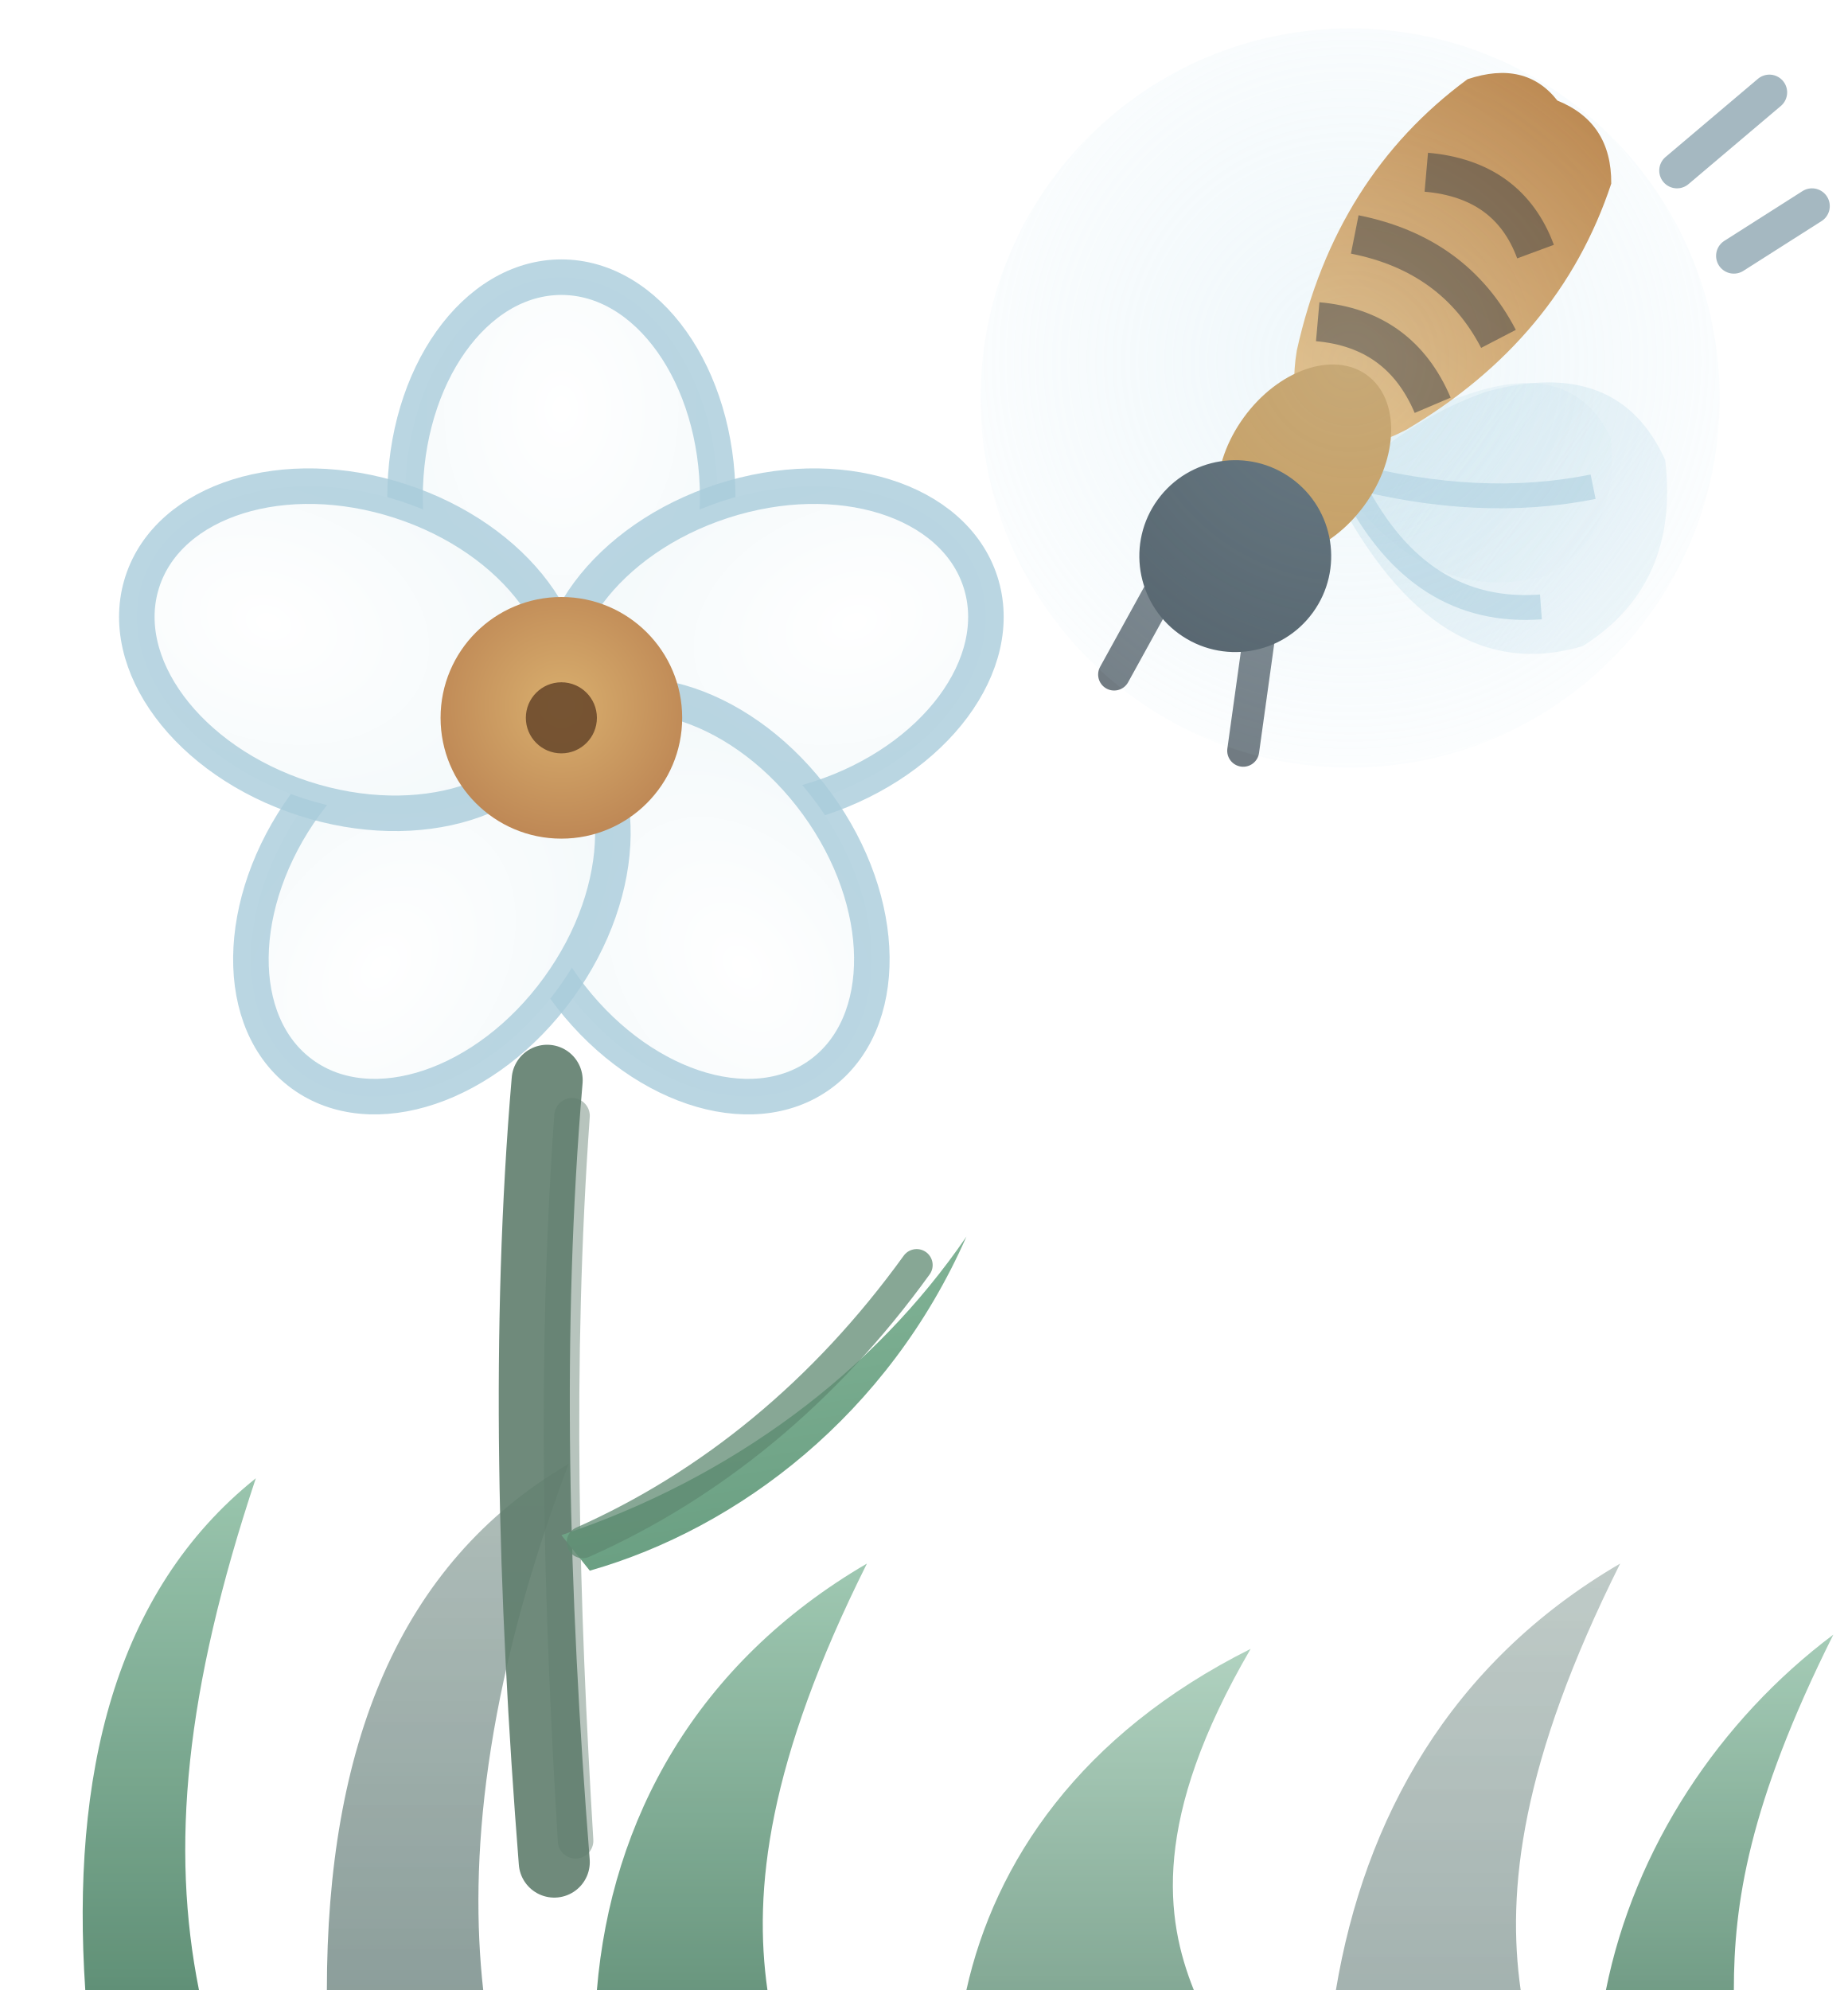
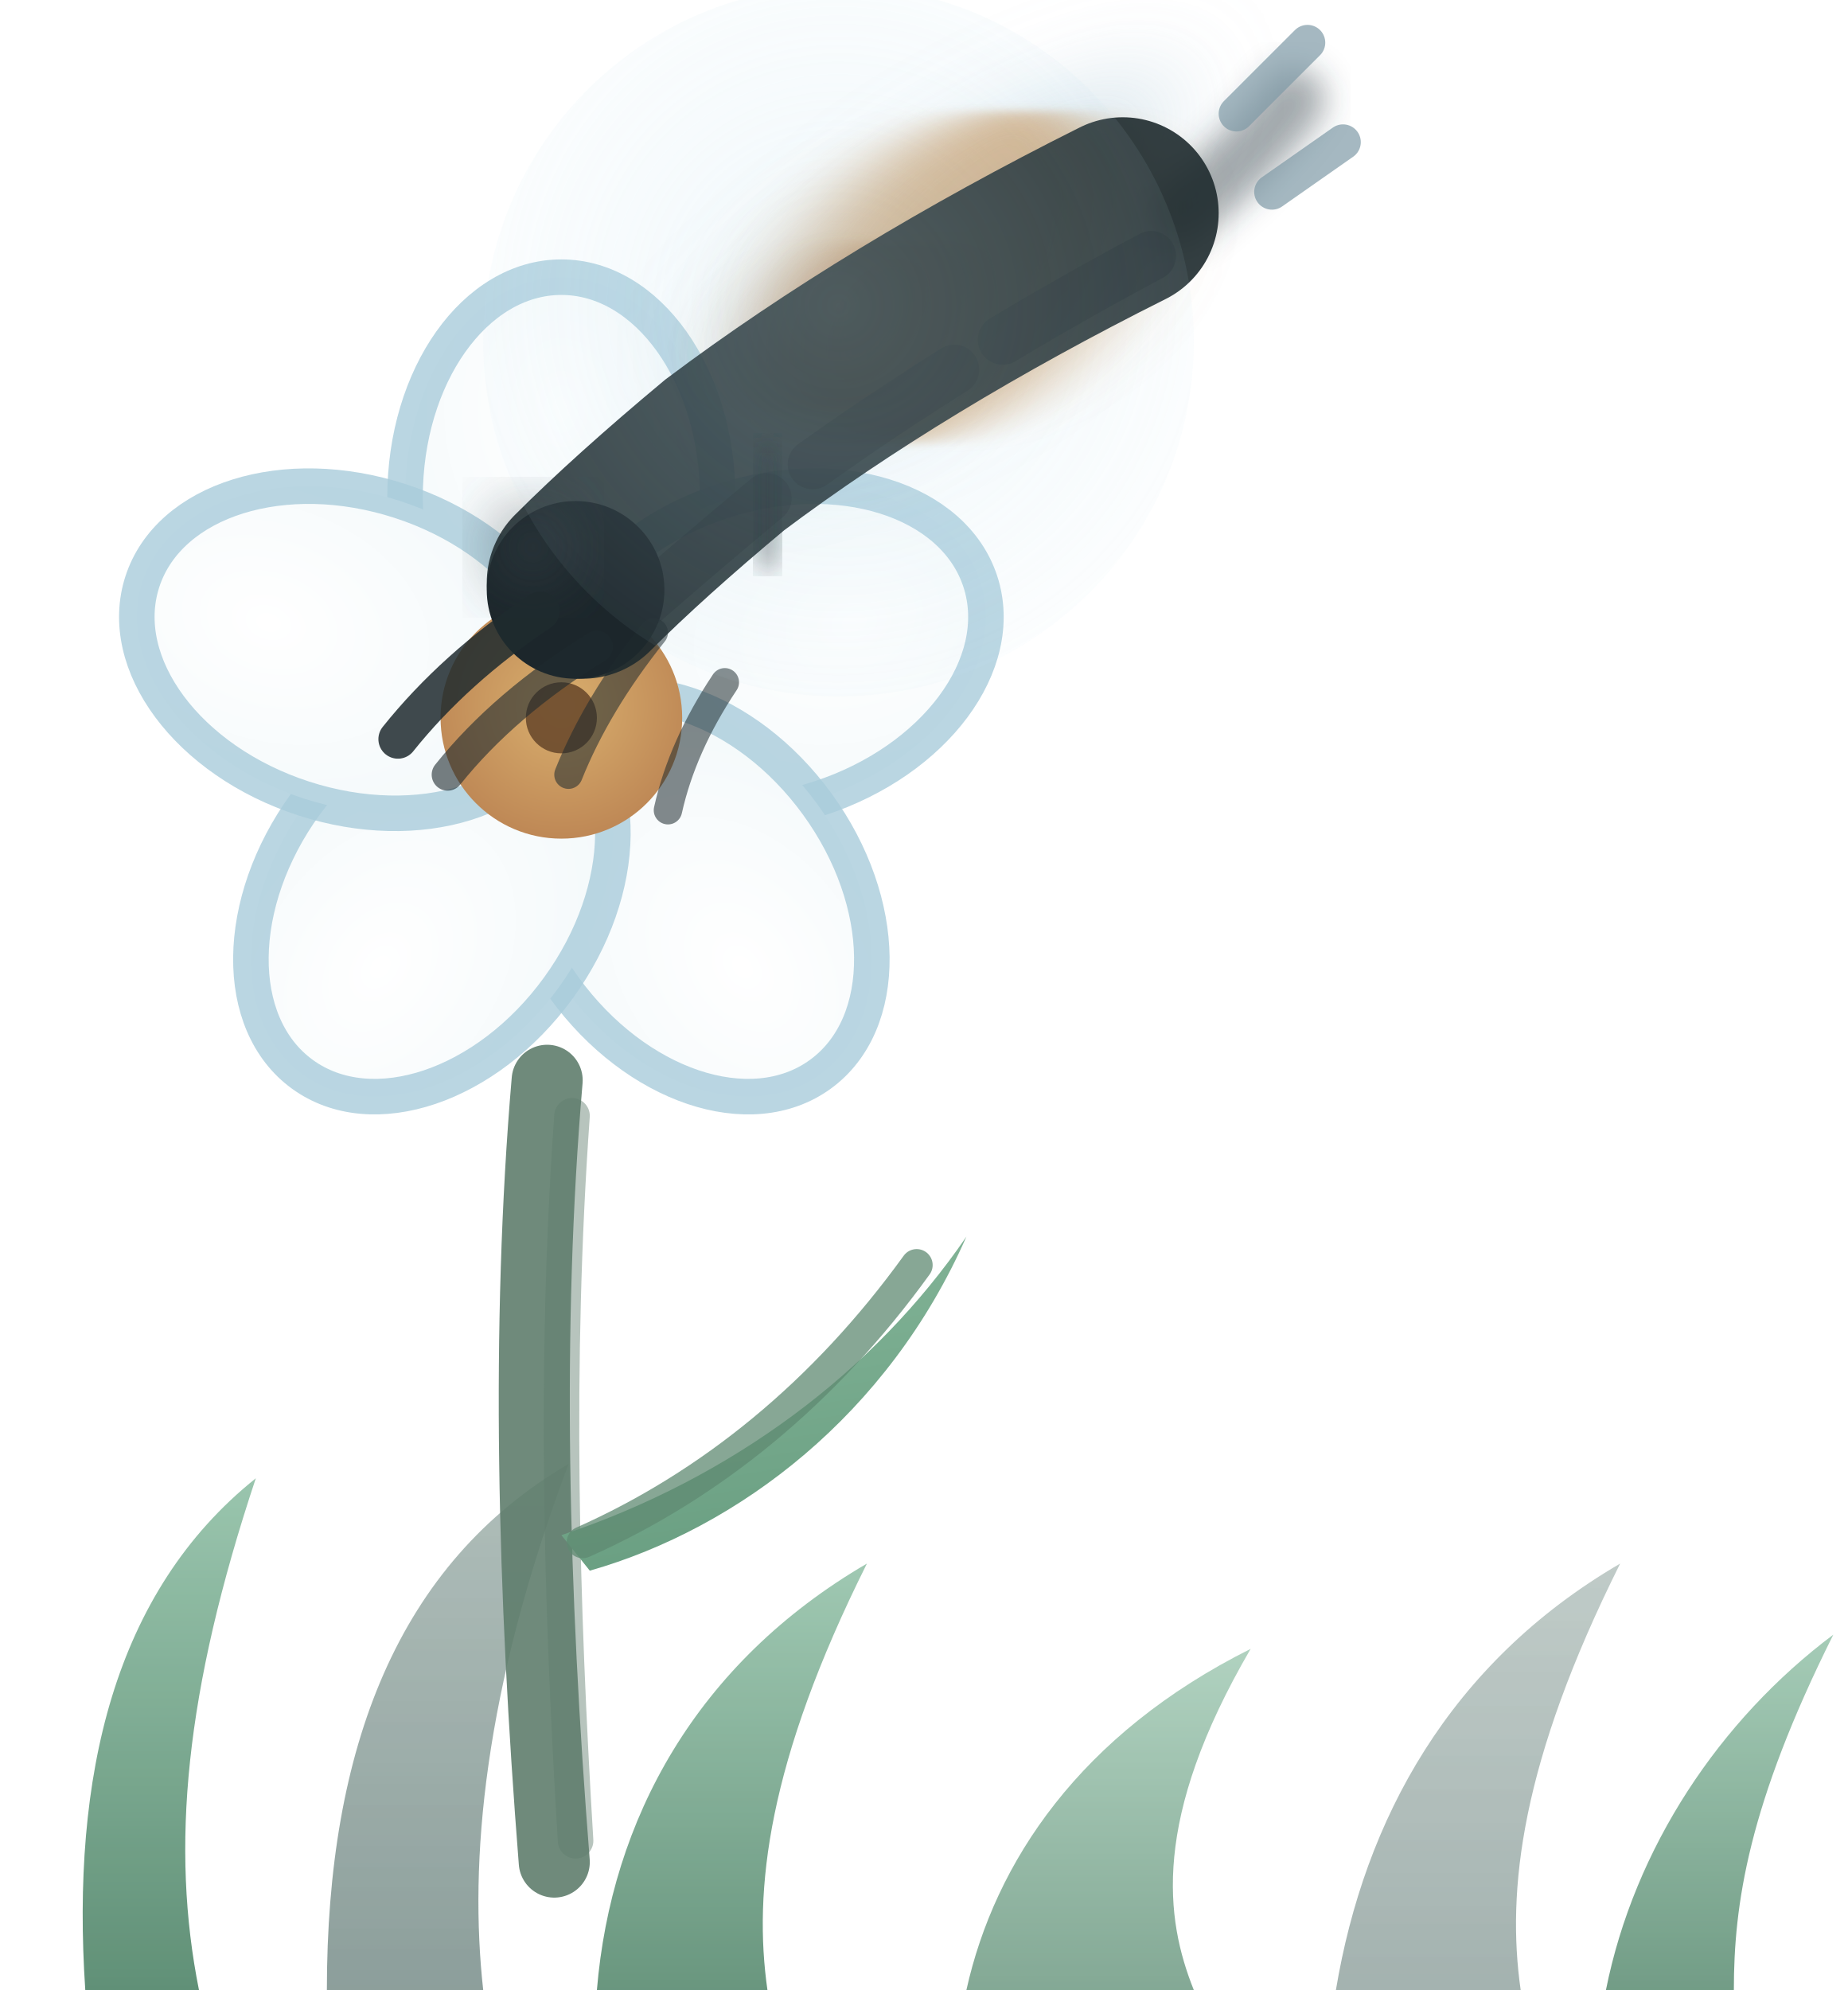
<svg xmlns="http://www.w3.org/2000/svg" viewBox="0 0 26 28" fill="none" aria-hidden="true">
  <defs>
    <linearGradient id="grassWash" x1="0" y1="0" x2="0" y2="1">
      <stop offset="0" stop-color="#8fbfa5" />
      <stop offset="1" stop-color="#4f8468" />
    </linearGradient>
    <linearGradient id="grassInk" x1="0" y1="0" x2="0" y2="1">
      <stop offset="0" stop-color="#7b938c" stop-opacity="0.8" />
      <stop offset="1" stop-color="#55706b" stop-opacity="0.9" />
    </linearGradient>
    <linearGradient id="leafWash" x1="0" y1="0" x2="0.2" y2="1">
      <stop offset="0" stop-color="#86b79a" />
      <stop offset="1" stop-color="#6a9f82" />
    </linearGradient>
    <radialGradient id="petalWash" cx="0.5" cy="0.3" r="1">
      <stop offset="0" stop-color="#ffffff" />
      <stop offset="0.75" stop-color="#f2f8fa" />
      <stop offset="1" stop-color="#dfeef4" />
    </radialGradient>
    <radialGradient id="heartWash" cx="0.5" cy="0.45" r="0.8">
      <stop offset="0" stop-color="#d9af6e" />
      <stop offset="1" stop-color="#b2764a" />
    </radialGradient>
    <linearGradient id="beeWash" x1="1" y1="0" x2="0" y2="0">
      <stop offset="0" stop-color="#eab873" />
      <stop offset="1" stop-color="#bd8244" />
    </linearGradient>
    <radialGradient id="haloWash" cx="0.5" cy="0.45" r="0.7">
      <stop offset="0" stop-color="#bfe0ee" stop-opacity="0.5" />
      <stop offset="0.6" stop-color="#bfe0ee" stop-opacity="0.22" />
      <stop offset="1" stop-color="#bfe0ee" stop-opacity="0" />
    </radialGradient>
-     <linearGradient id="wingWash" x1="0" y1="0" x2="0" y2="1">
-       <stop offset="0" stop-color="#e9f3f8" stop-opacity="0.7" />
-       <stop offset="1" stop-color="#c9e2ec" stop-opacity="0.45" />
-     </linearGradient>
+     <filter id="inkBleed" x="-40%" y="-40%" width="180%" height="180%">
+       <feGaussianBlur stdDeviation="0.45" />
+     </filter>
+     <filter id="dryFlick" x="-50%" y="-50%" width="200%" height="200%">
+       <feGaussianBlur stdDeviation="0.22" />
+     </filter>
+     <filter id="wingMist" x="-60%" y="-60%" width="220%" height="220%">
+       <feGaussianBlur stdDeviation="0.65" />
+     </filter>
  </defs>
  <path d="M1.2 28 C 1 25, 1.6 22.4, 3.6 20.8 C 2.6 23.8, 2.4 26, 2.8 28 Z" fill="url(#grassWash)" opacity="0.9" />
  <path d="M4.6 28 C 4.6 24.6, 5.6 22, 8 20.6 C 6.8 23.8, 6.6 26.2, 6.8 28 Z" fill="url(#grassInk)" opacity="0.75" />
  <path d="M8.4 28 C 8.6 25.6, 9.8 23.4, 12.2 22 C 10.8 24.8, 10.6 26.6, 10.8 28 Z" fill="url(#grassWash)" opacity="0.85" />
  <path d="M13.6 28 C 14 26.2, 15.2 24.4, 17.6 23.2 C 16.2 25.6, 16.4 27, 16.8 28 Z" fill="url(#grassWash)" opacity="0.7" />
  <path d="M18.8 28 C 19.2 25.6, 20.4 23.4, 22.8 22 C 21.4 24.8, 21.2 26.6, 21.4 28 Z" fill="url(#grassInk)" opacity="0.6" />
  <path d="M22.6 28 C 23 26, 24.2 24.2, 25.8 23 C 24.6 25.4, 24.4 26.8, 24.4 28 Z" fill="url(#grassWash)" opacity="0.8" />
  <path d="M7.8 26.2 C 7.5 22.4, 7.4 18.7, 7.7 15.2" stroke="#5f7d6d" stroke-width="1" stroke-linecap="round" opacity="0.9" />
  <path d="M8.1 25.9 C 7.9 22.6, 7.8 19.2, 8.05 15.7" stroke="#5f7d6d" stroke-width="0.5" stroke-linecap="round" opacity="0.45" />
  <path d="M7.9 21.6 C 10.3 20.8, 12.3 19.3, 13.6 17.4 C 12.5 19.9, 10.4 21.5, 8.3 22.1 Z" fill="url(#leafWash)" />
  <path d="M8.2 21.7 C 10 20.9, 11.6 19.6, 12.9 17.8" stroke="#5f8a72" stroke-width="0.45" stroke-linecap="round" opacity="0.75" />
  <g transform="translate(7.9 10.1)">
    <g fill="url(#petalWash)" stroke="#a9cbda" stroke-width="0.5" stroke-opacity="0.8">
      <ellipse rx="2.2" ry="3.1" transform="rotate(0) translate(0 -3.1)" />
      <ellipse rx="2.2" ry="3.1" transform="rotate(72) translate(0 -3.1)" />
      <ellipse rx="2.2" ry="3.1" transform="rotate(144) translate(0 -3.1)" />
      <ellipse rx="2.2" ry="3.1" transform="rotate(216) translate(0 -3.1)" />
      <ellipse rx="2.2" ry="3.1" transform="rotate(288) translate(0 -3.1)" />
    </g>
    <circle r="1.7" fill="url(#heartWash)" />
    <circle r="0.5" fill="#6b4a2c" opacity="0.9" />
  </g>
-   <g transform="translate(19 5.6) rotate(126)">
-     <path d="M1.2 -0.6 Q2.6 -3.4 0.9 -4.7 Q-0.6 -5.3 -1.9 -4.1 Q-2.7 -2.7 -1.2 -1.5 Q-0.2 -0.8 1.2 -0.6 Z" fill="url(#wingWash)" />
-     <path d="M1 -0.4 Q1.8 -2.6 0.4 -3.7 Q-0.7 -4.2 -1.7 -3.3 Q-2.3 -2.2 -1 -1.3 Q-0.2 -0.7 1 -0.4 Z" fill="url(#wingWash)" opacity="0.7" />
-     <path d="M1 -0.8 Q1.9 -2.6 0.8 -3.9 M0.9 -0.6 Q0.2 -2.4 -1 -3.5" stroke="#a8ccdc" stroke-width="0.35" opacity="0.6" />
-     <path d="M0.4 -0.1 Q0.9 0.5 -0.1 1 Q-2.4 2 -4.6 1.3 Q-5.3 0.8 -5.1 0.1 Q-5.3 -0.7 -4.6 -1.2 Q-2.4 -1.9 -0.1 -0.9 Q0.9 -0.4 0.4 0.1 Z" fill="url(#beeWash)" />
-     <path d="M-0.6 -1 Q-1.2 0 -0.6 1 M-1.9 -1.2 Q-2.5 0 -1.9 1.3 M-3.2 -0.9 Q-3.8 0 -3.2 1" stroke="#5a4632" stroke-width="0.55" opacity="0.75" fill="none" />
-     <ellipse cx="1.1" cy="0" rx="1.5" ry="1.05" fill="#c9964f" />
-     <circle cx="2.75" cy="0" r="1.35" fill="#4d5a63" />
-     <path d="M3.4 -0.9 L4.9 -1.7 M3.5 0.6 L5.1 0.4" stroke="#4d5a63" stroke-width="0.45" stroke-linecap="round" opacity="0.8" />
+   <g filter="url(#wingMist)" opacity="0.8">
+     <path d="M10.0 5.0 Q 13.6 1.4, 16.8 1.0 Q 15.8 3.0, 12.8 4.4 Q 10.9 5.2, 10.2 5.3 Z" fill="#a9c6d4" opacity="0.68" />
+     <path d="M10.3 6.2 Q 13.2 3.2, 16.2 2.8 Q 14.9 4.9, 12.0 6.0 Q 10.8 6.4, 10.4 6.5 Z" fill="#a9c6d4" opacity="0.5" />
  </g>
-   <circle cx="19" cy="5.6" r="5.2" fill="url(#haloWash)" opacity="0.5" />
-   <path d="M23.6 2.4 L24.9 1.3 M24.4 3.6 L25.5 2.9" stroke="#7f9aa6" stroke-width="0.5" stroke-linecap="round" opacity="0.7" />
+   <path d="M16.6 3.0 Q 17.6 2.2, 18.2 1.4" stroke="#22333a" stroke-width="0.9" stroke-linecap="round" fill="none" opacity="0.42" filter="url(#dryFlick)" />
+   <ellipse cx="13.4" cy="3.9" rx="2.9" ry="1.9" fill="#c98c4a" opacity="0.6" transform="rotate(-40 13.4 3.9)" filter="url(#inkBleed)" />
+   <ellipse cx="12.2" cy="4.6" rx="1.5" ry="1.0" fill="#a5683a" opacity="0.5" transform="rotate(-40 12.2 4.6)" filter="url(#inkBleed)" />
+   <path d="M15.8 3.0 Q 12.6 4.6, 10.2 6.4 Q 9.0 7.4, 8.2 8.2" stroke="#1e2a2e" stroke-width="2.7" stroke-linecap="round" fill="none" opacity="0.9" />
+   <path d="M16.2 3.6 Q 13.2 5.2, 10.8 7.0 Q 9.6 8.0, 8.7 8.8" stroke="#1e2a2e" stroke-width="0.7" stroke-linecap="round" fill="none" opacity="0.32" stroke-dasharray="2.4 0.8" />
+   <path d="M10.9 6.6 Q 10.5 7.1, 10.9 7.6" stroke="#1e2a2e" stroke-width="0.9" stroke-linecap="round" fill="none" opacity="0.55" filter="url(#dryFlick)" />
+   <circle cx="8.1" cy="8.3" r="1.25" fill="#1c262b" />
+   <circle cx="7.5" cy="7.7" r="0.55" fill="#3a4a50" opacity="0.55" filter="url(#inkBleed)" />
+   <path d="M7.6 8.6 Q 6.4 9.4, 5.6 10.4" stroke="#1e2a2e" stroke-width="0.55" stroke-linecap="round" fill="none" opacity="0.85" />
+   <path d="M8.4 9.1 Q 7.1 9.9, 6.3 10.9" stroke="#1e2a2e" stroke-width="0.45" stroke-linecap="round" fill="none" opacity="0.6" />
+   <path d="M9.2 8.9 Q 8.4 9.9, 8.0 10.9" stroke="#1e2a2e" stroke-width="0.4" stroke-linecap="round" fill="none" opacity="0.55" />
+   <path d="M10.2 9.6 Q 9.6 10.5, 9.4 11.4" stroke="#1e2a2e" stroke-width="0.4" stroke-linecap="round" fill="none" opacity="0.55" />
+   <circle cx="11.8" cy="4.8" r="5.0" fill="url(#haloWash)" opacity="0.45" />
+   <path d="M17.4 1.6 L18.4 0.6 M17.9 2.7 L18.9 2.0" stroke="#7f9aa6" stroke-width="0.5" stroke-linecap="round" opacity="0.7" />
</svg>
